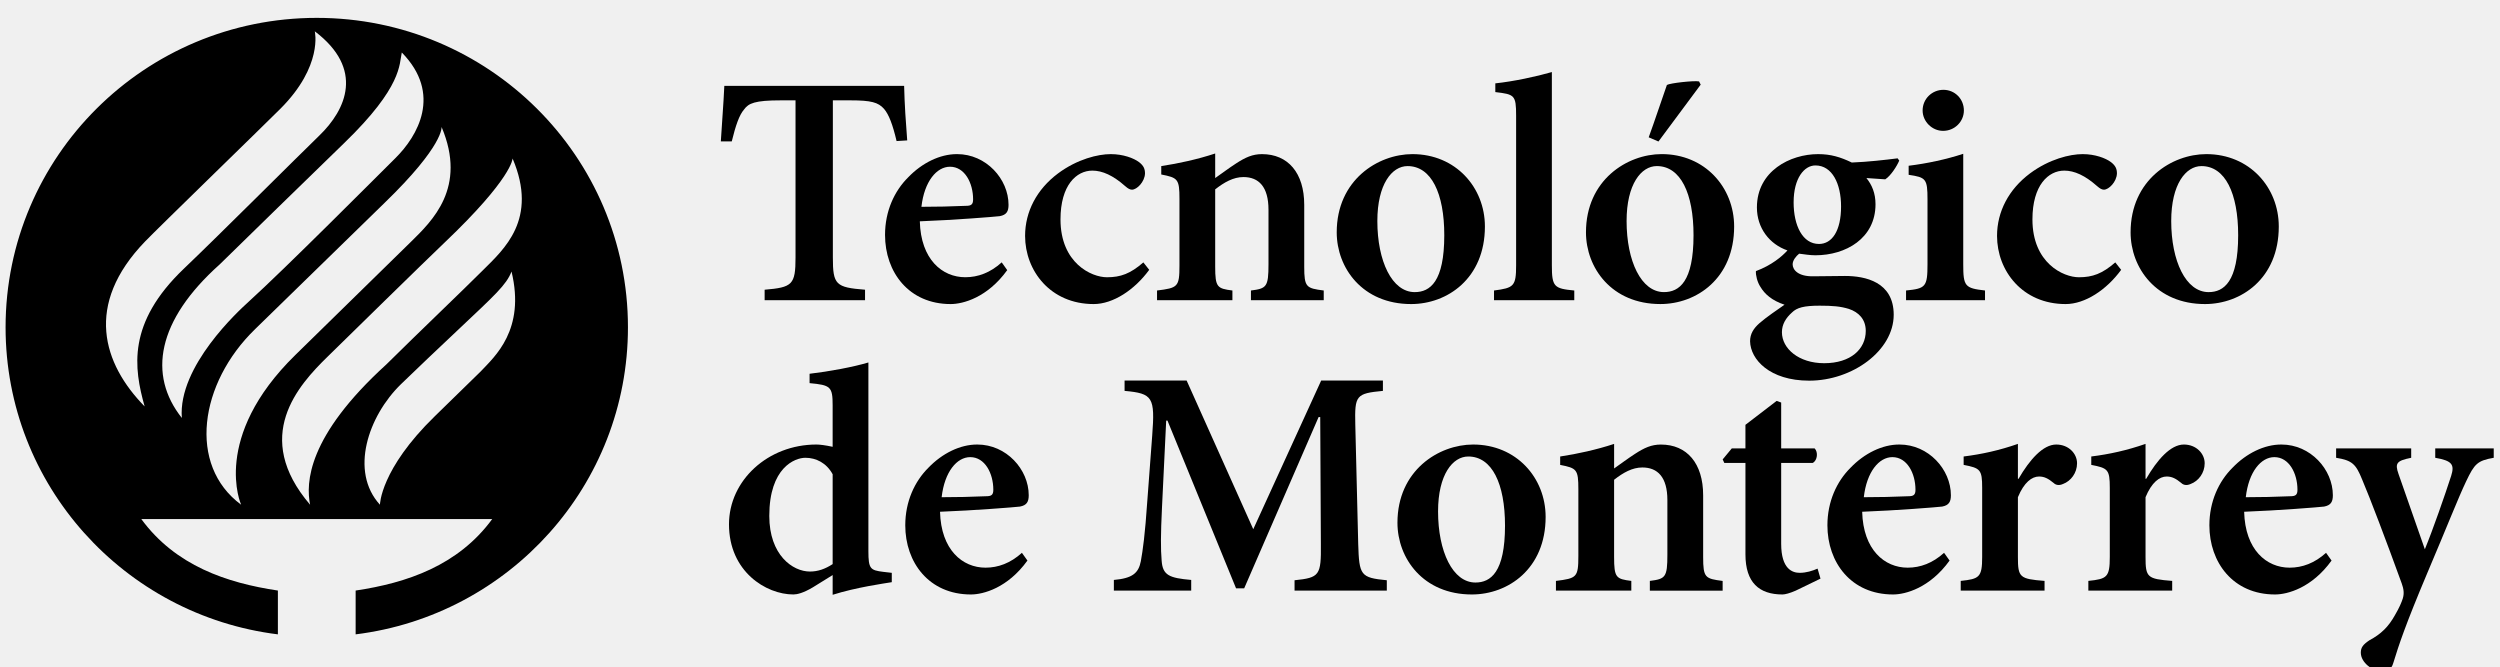
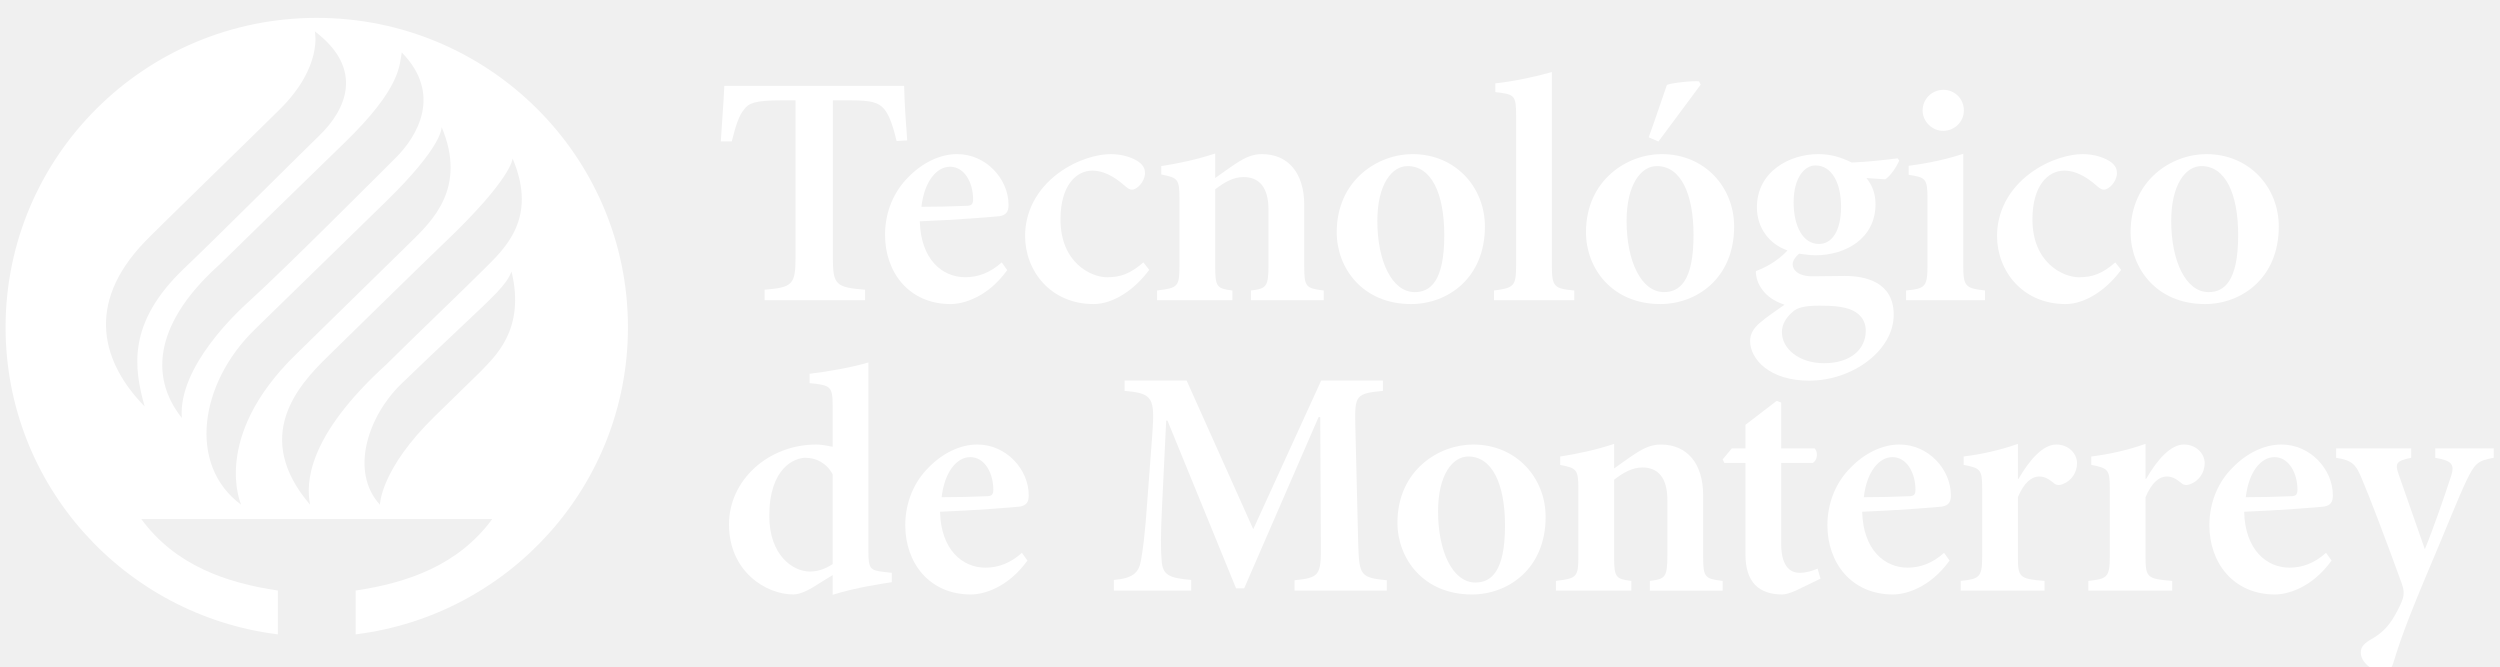
- <svg xmlns="http://www.w3.org/2000/svg" width="195" height="52" version="1.1" class="logo">
+ <svg xmlns="http://www.w3.org/2000/svg" width="195" height="52" version="1.1">
  <g>
    <g fill-rule="evenodd" id="Page-1">
      <g id="header-left">
        <g id="Menu-principal">
          <g id="logo">
-             <path id="imagotipo" d="m37.657,21.089c-1.646,1.643 -4.908,4.75 -7.525,7.34c-6.178,5.621 -6.277,9.243 -5.944,10.94c-4.548,-5.316 -0.941,-9.3 1.372,-11.556c1.061,-1.04 7.615,-7.464 9.116,-8.891c5.308,-5.049 5.306,-6.56 5.306,-6.56c2.017,4.748 -0.681,7.087 -2.325,8.727l0,0zm-0.157,7.878c-1.615,1.576 -0.967,0.945 -3.584,3.499c-4.257,4.144 -4.281,6.902 -4.281,6.902c-2.376,-2.595 -0.918,-6.91 1.638,-9.399c1.061,-1.037 3.037,-2.901 4.445,-4.231c2.876,-2.715 3.774,-3.51 4.181,-4.557c1.101,4.551 -1.318,6.636 -2.399,7.785l0,0zm-17.619,-3.278c1.179,-1.135 8.686,-8.482 10.12,-9.869c4.651,-4.504 4.442,-5.919 4.442,-5.919c2.008,4.747 -0.744,7.341 -2.4,8.97c-1.804,1.774 -6.369,6.238 -8.998,8.81c-6.603,6.458 -4.237,11.686 -4.237,11.686c-4.193,-3.091 -3.252,-9.474 1.074,-13.678l0,0zm-2.741,-5.069c1.187,-1.166 7.565,-7.389 9.724,-9.478c4.534,-4.39 4.271,-6.134 4.476,-7.048c3.176,3.241 1.227,6.53 -0.496,8.237c-1.509,1.496 -8.591,8.611 -11.47,11.222c-0.733,0.666 -5.501,5.015 -5.191,9.047c-2.661,-3.351 -1.945,-7.599 2.957,-11.98l0,0zm-5.829,-1.779c1.069,-1.107 9.176,-8.974 10.551,-10.35c3.354,-3.349 2.691,-6.049 2.691,-6.049c3.881,2.937 2.454,6.109 0.348,8.138c-1.709,1.654 -7.763,7.711 -10.56,10.378c-4.439,4.242 -3.9,7.745 -3.06,10.743c-3.253,-3.321 -4.729,-7.928 0.03,-12.859l0,0zm13.396,-17.447c-13.405,0 -24.272,10.806 -24.272,24.137c0,12.309 9.266,22.465 21.24,23.949l0,-3.417c-4.001,-0.598 -7.992,-1.946 -10.652,-5.575l27.369,0c-2.661,3.63 -6.652,4.977 -10.652,5.575l0,3.417c11.974,-1.484 21.24,-11.64 21.24,-23.949c0,-13.331 -10.867,-24.137 -24.271,-24.137l0,0z" />
+             <path fill="white" id="imagotipo" d="m37.657,21.089c-1.646,1.643 -4.908,4.75 -7.525,7.34c-6.178,5.621 -6.277,9.243 -5.944,10.94c-4.548,-5.316 -0.941,-9.3 1.372,-11.556c1.061,-1.04 7.615,-7.464 9.116,-8.891c5.308,-5.049 5.306,-6.56 5.306,-6.56c2.017,4.748 -0.681,7.087 -2.325,8.727l0,0zm-0.157,7.878c-1.615,1.576 -0.967,0.945 -3.584,3.499c-4.257,4.144 -4.281,6.902 -4.281,6.902c-2.376,-2.595 -0.918,-6.91 1.638,-9.399c1.061,-1.037 3.037,-2.901 4.445,-4.231c2.876,-2.715 3.774,-3.51 4.181,-4.557c1.101,4.551 -1.318,6.636 -2.399,7.785l0,0zm-17.619,-3.278c1.179,-1.135 8.686,-8.482 10.12,-9.869c4.651,-4.504 4.442,-5.919 4.442,-5.919c2.008,4.747 -0.744,7.341 -2.4,8.97c-1.804,1.774 -6.369,6.238 -8.998,8.81c-6.603,6.458 -4.237,11.686 -4.237,11.686c-4.193,-3.091 -3.252,-9.474 1.074,-13.678l0,0zm-2.741,-5.069c1.187,-1.166 7.565,-7.389 9.724,-9.478c4.534,-4.39 4.271,-6.134 4.476,-7.048c3.176,3.241 1.227,6.53 -0.496,8.237c-1.509,1.496 -8.591,8.611 -11.47,11.222c-0.733,0.666 -5.501,5.015 -5.191,9.047c-2.661,-3.351 -1.945,-7.599 2.957,-11.98l0,0zm-5.829,-1.779c1.069,-1.107 9.176,-8.974 10.551,-10.35c3.354,-3.349 2.691,-6.049 2.691,-6.049c3.881,2.937 2.454,6.109 0.348,8.138c-1.709,1.654 -7.763,7.711 -10.56,10.378c-4.439,4.242 -3.9,7.745 -3.06,10.743c-3.253,-3.321 -4.729,-7.928 0.03,-12.859l0,0zm13.396,-17.447c-13.405,0 -24.272,10.806 -24.272,24.137c0,12.309 9.266,22.465 21.24,23.949l0,-3.417c-4.001,-0.598 -7.992,-1.946 -10.652,-5.575l27.369,0c-2.661,3.63 -6.652,4.977 -10.652,5.575l0,3.417c11.974,-1.484 21.24,-11.64 21.24,-23.949c0,-13.331 -10.867,-24.137 -24.271,-24.137l0,0z" />
            <g id="texto">
-               <path id="Fill-2" d="m71.871,16.131c1.166,0 2.281,-0.026 3.473,-0.076c0.406,0 0.558,-0.101 0.558,-0.504c0,-1.286 -0.659,-2.546 -1.8,-2.546c-1.04,0 -2.003,1.134 -2.231,3.126l0,0zm6.692,4.94c-1.546,2.142 -3.447,2.646 -4.411,2.646c-3.269,0 -5.119,-2.495 -5.119,-5.394c0,-1.866 0.734,-3.428 1.8,-4.487c1.09,-1.134 2.484,-1.815 3.802,-1.815l0.026,0c2.256,0 4.005,1.941 4.005,3.958c0,0.503 -0.152,0.781 -0.685,0.881c-0.43,0.051 -3.548,0.302 -6.235,0.403c0.076,2.975 1.749,4.361 3.548,4.361c0.989,0 1.952,-0.353 2.839,-1.159l0.431,0.605l0,0z" />
-               <path id="Fill-3" d="m89.64,21.046c-1.141,1.562 -2.814,2.671 -4.334,2.671c-3.371,0 -5.349,-2.596 -5.349,-5.318c0,-1.89 0.913,-3.63 2.56,-4.865c1.521,-1.134 3.143,-1.512 4.107,-1.512l0.025,0c0.938,0 1.775,0.303 2.205,0.63c0.355,0.277 0.456,0.529 0.456,0.882c-0.025,0.656 -0.633,1.261 -1.014,1.261c-0.152,0 -0.304,-0.076 -0.533,-0.278c-0.938,-0.831 -1.774,-1.209 -2.56,-1.209c-1.242,0 -2.484,1.134 -2.484,3.806c0,3.403 2.408,4.512 3.624,4.512c1.065,0 1.825,-0.277 2.839,-1.159l0.457,0.58" />
-               <path id="Fill-4" d="m97.573,23.415l0,-0.756c1.217,-0.152 1.369,-0.278 1.369,-2.042l0,-4.259c0,-1.79 -0.76,-2.547 -1.952,-2.547c-0.785,0 -1.495,0.404 -2.205,0.958l0,6.025c0,1.613 0.153,1.713 1.343,1.865l0,0.756l-5.879,0l0,-0.756c1.622,-0.202 1.749,-0.278 1.749,-1.941l0,-5.217c0,-1.538 -0.127,-1.638 -1.42,-1.891l0,-0.655c1.343,-0.202 2.839,-0.53 4.207,-0.983l0,1.916c0.507,-0.354 1.04,-0.757 1.622,-1.135c0.735,-0.479 1.292,-0.731 2.028,-0.731c2.028,0 3.295,1.462 3.295,3.958l0,4.814c0,1.613 0.152,1.689 1.521,1.865l0,0.756l-5.678,0" />
-               <path id="Fill-5" d="m107.433,17.24c0,3.125 1.141,5.545 2.915,5.545c1.192,0 2.306,-0.806 2.306,-4.436c0,-3.277 -1.013,-5.394 -2.864,-5.394c-1.217,0 -2.357,1.411 -2.357,4.285l0,0zm8.39,0.428c0,4.058 -2.94,6.049 -5.754,6.049c-3.802,0 -5.805,-2.823 -5.805,-5.596c0,-4.083 3.219,-6.1 5.906,-6.1c3.371,0 5.653,2.596 5.653,5.646l0,0z" />
-               <path id="Fill-6" d="m116.533,23.415l0,-0.756c1.546,-0.202 1.724,-0.328 1.724,-1.966l0,-11.67c0,-1.613 -0.128,-1.663 -1.622,-1.84l0,-0.681c1.42,-0.151 3.194,-0.529 4.41,-0.882l0,15.073c0,1.689 0.178,1.815 1.749,1.966l0,0.756l-6.261,0" />
-               <path id="Fill-7" d="m128.598,10.711c0.405,-1.084 1.242,-3.604 1.42,-4.084c0.252,-0.151 2.128,-0.353 2.509,-0.277l0.127,0.252l-3.295,4.436l-0.76,-0.327l0,0zm-1.724,6.528c0,3.125 1.14,5.545 2.915,5.545c1.191,0 2.306,-0.806 2.306,-4.436c0,-3.277 -1.014,-5.394 -2.864,-5.394c-1.217,0 -2.357,1.411 -2.357,4.285l0,0zm8.389,0.428c0,4.058 -2.94,6.049 -5.753,6.049c-3.802,0 -5.804,-2.823 -5.804,-5.596c0,-4.083 3.219,-6.1 5.906,-6.1c3.371,0 5.651,2.596 5.651,5.646l0,0z" />
-               <path id="Fill-8" d="m139.902,15.777c0,1.84 0.71,3.252 1.977,3.252c1.014,0 1.724,-1.009 1.724,-2.924c0,-1.764 -0.684,-3.201 -2.002,-3.201c-0.862,0 -1.698,0.984 -1.698,2.873l0,0zm-0.126,8.596c-0.482,0.428 -0.786,0.932 -0.786,1.537c0,1.285 1.318,2.42 3.295,2.42c2.079,0 3.244,-1.109 3.244,-2.521c0,-0.907 -0.558,-1.462 -1.318,-1.714c-0.659,-0.202 -1.268,-0.252 -2.281,-0.252c-1.217,0 -1.774,0.152 -2.154,0.53l0,0zm8.364,-11.847c-0.178,0.429 -0.659,1.185 -1.09,1.462l-1.47,-0.1c0.431,0.529 0.71,1.184 0.71,2.041c0,2.672 -2.332,3.983 -4.689,3.983c-0.431,0 -0.862,-0.076 -1.268,-0.125c-0.253,0.201 -0.507,0.529 -0.507,0.831c0,0.429 0.431,0.958 1.622,0.933c0.862,0 1.648,-0.026 2.459,-0.026c1.572,0 3.802,0.454 3.802,3.025c0,2.798 -3.219,5.142 -6.59,5.142c-3.092,0 -4.588,-1.663 -4.613,-3.075c0,-0.58 0.279,-1.008 0.735,-1.412c0.584,-0.504 1.344,-1.008 1.952,-1.437c-0.988,-0.327 -1.546,-0.832 -1.876,-1.387c-0.254,-0.378 -0.38,-0.932 -0.355,-1.235c1.216,-0.453 2.028,-1.134 2.459,-1.613c-1.394,-0.479 -2.382,-1.74 -2.382,-3.352c0,-2.849 2.611,-4.159 4.765,-4.159l0.025,0c0.963,0 1.723,0.227 2.611,0.655c1.267,-0.05 2.585,-0.202 3.574,-0.327l0.127,0.176l0,0z" />
-               <path id="Fill-9" d="m149.964,8.619c0,-0.908 0.736,-1.613 1.623,-1.613c0.887,0 1.596,0.706 1.596,1.613c0,0.857 -0.709,1.588 -1.622,1.588c-0.862,0 -1.597,-0.731 -1.597,-1.588l0,0zm-1.292,14.795l0,-0.756c1.521,-0.152 1.673,-0.278 1.673,-2.042l0,-5.066c0,-1.613 -0.126,-1.714 -1.47,-1.915l0,-0.706c1.445,-0.177 2.965,-0.505 4.258,-0.933l0,8.62c0,1.714 0.127,1.865 1.698,2.042l0,0.756l-6.159,0l0,0z" />
-               <path id="Fill-10" d="m165.451,21.046c-1.14,1.562 -2.813,2.671 -4.333,2.671c-3.371,0 -5.349,-2.596 -5.349,-5.318c0,-1.89 0.913,-3.63 2.56,-4.865c1.521,-1.134 3.143,-1.512 4.106,-1.512l0.025,0c0.938,0 1.774,0.303 2.205,0.63c0.355,0.277 0.456,0.529 0.456,0.882c-0.025,0.656 -0.634,1.261 -1.014,1.261c-0.152,0 -0.304,-0.076 -0.533,-0.278c-0.938,-0.831 -1.774,-1.209 -2.56,-1.209c-1.242,0 -2.484,1.134 -2.484,3.806c0,3.403 2.408,4.512 3.624,4.512c1.065,0 1.825,-0.277 2.839,-1.159l0.456,0.58" />
-               <path id="Fill-11" d="m169.355,17.24c0,3.125 1.141,5.545 2.915,5.545c1.191,0 2.307,-0.806 2.307,-4.436c0,-3.277 -1.013,-5.394 -2.864,-5.394c-1.217,0 -2.358,1.411 -2.358,4.285l0,0zm8.39,0.428c0,4.058 -2.941,6.049 -5.755,6.049c-3.801,0 -5.804,-2.823 -5.804,-5.596c0,-4.083 3.219,-6.1 5.907,-6.1c3.37,0 5.652,2.596 5.652,5.646l0,0z" />
-               <path id="Fill-12" d="m64.947,36.992c-0.481,-0.882 -1.292,-1.285 -2.129,-1.285c-0.811,0 -2.813,0.756 -2.813,4.538c0,3.05 1.825,4.335 3.168,4.335c0.633,0 1.191,-0.202 1.774,-0.58l0,-7.007l0,0zm4.613,8.418c-0.608,0.101 -2.788,0.404 -4.613,0.984l0,-1.539l-1.546,0.958c-0.76,0.453 -1.242,0.555 -1.521,0.555c-2.129,0 -5.019,-1.79 -5.019,-5.469c0,-3.429 3.041,-6.226 6.818,-6.226c0.254,0 0.684,0.051 1.267,0.177l0,-3.226c0,-1.462 -0.152,-1.588 -1.799,-1.739l0,-0.731c1.521,-0.177 3.422,-0.529 4.588,-0.882l0,14.72c0,1.386 0.152,1.487 1.166,1.613l0.658,0.076l0,0.73l0,0z" />
-               <path id="Fill-13" d="m73.449,38.782c1.166,0 2.281,-0.025 3.472,-0.076c0.406,0 0.558,-0.1 0.558,-0.504c0,-1.286 -0.659,-2.546 -1.8,-2.546c-1.039,0 -2.002,1.134 -2.231,3.125l0,0zm6.692,4.94c-1.546,2.143 -3.447,2.647 -4.41,2.647c-3.269,0 -5.12,-2.495 -5.12,-5.394c0,-1.865 0.735,-3.428 1.799,-4.487c1.09,-1.134 2.484,-1.815 3.802,-1.815l0.025,0c2.256,0 4.004,1.941 4.004,3.958c0,0.504 -0.152,0.782 -0.684,0.882c-0.431,0.051 -3.549,0.302 -6.235,0.404c0.076,2.974 1.749,4.361 3.548,4.361c0.989,0 1.952,-0.354 2.839,-1.159l0.431,0.605l0,0z" />
-               <path id="Fill-14" d="m100.975,46.067l0,-0.807c1.952,-0.201 2.079,-0.378 2.053,-2.823l-0.05,-9.906l-0.127,0l-5.805,13.359l-0.633,0l-5.349,-13.081l-0.101,0l-0.329,6.806c-0.102,2.092 -0.102,3.226 -0.026,4.108c0.076,1.159 0.608,1.361 2.306,1.512l0,0.832l-6.033,0l0,-0.832c1.445,-0.126 1.927,-0.529 2.104,-1.462c0.152,-0.831 0.328,-2.066 0.506,-4.713l0.38,-5.067c0.229,-3.025 0.051,-3.302 -2.154,-3.504l0,-0.806l4.841,0l5.196,11.595l5.298,-11.595l4.815,0l0,0.806c-2.104,0.202 -2.205,0.354 -2.154,2.622l0.228,9.326c0.076,2.445 0.178,2.622 2.23,2.823l0,0.807l-7.198,0" />
-               <path id="Fill-15" d="m112.169,39.891c0,3.126 1.141,5.546 2.915,5.546c1.191,0 2.307,-0.806 2.307,-4.436c0,-3.277 -1.014,-5.394 -2.865,-5.394c-1.217,0 -2.357,1.411 -2.357,4.284l0,0zm8.39,0.429c0,4.058 -2.94,6.049 -5.754,6.049c-3.802,0 -5.804,-2.823 -5.804,-5.596c0,-4.083 3.219,-6.1 5.905,-6.1c3.371,0 5.653,2.597 5.653,5.647l0,0z" />
-               <path id="Fill-16" d="m128.688,46.067l0,-0.757c1.216,-0.151 1.368,-0.277 1.368,-2.041l0,-4.26c0,-1.79 -0.76,-2.546 -1.951,-2.546c-0.786,0 -1.496,0.404 -2.205,0.958l0,6.025c0,1.613 0.152,1.714 1.343,1.865l0,0.757l-5.88,0l0,-0.757c1.622,-0.202 1.749,-0.277 1.749,-1.941l0,-5.217c0,-1.538 -0.126,-1.638 -1.419,-1.891l0,-0.655c1.343,-0.202 2.839,-0.53 4.208,-0.983l0,1.916c0.507,-0.353 1.039,-0.756 1.622,-1.134c0.734,-0.479 1.292,-0.731 2.027,-0.731c2.028,0 3.296,1.462 3.296,3.958l0,4.815c0,1.613 0.152,1.689 1.52,1.865l0,0.757l-5.677,0" />
-               <path id="Fill-17" d="m140.073,46.067c-0.457,0.201 -0.837,0.302 -1.039,0.302c-1.825,0 -2.889,-0.933 -2.889,-3.126l0,-7.133l-1.648,0l-0.128,-0.277l0.71,-0.857l1.065,0l0,-1.84l2.433,-1.865l0.355,0.126l0,3.579l2.61,0c0.279,0.277 0.229,0.933 -0.152,1.134l-2.458,0l0,6.301c0,1.991 0.887,2.269 1.445,2.269c0.506,0 0.988,-0.151 1.394,-0.328l0.228,0.781l-1.926,0.933" />
-               <path id="Fill-18" d="m145.378,38.782c1.166,0 2.281,-0.025 3.472,-0.076c0.405,0 0.557,-0.1 0.557,-0.504c0,-1.286 -0.658,-2.546 -1.8,-2.546c-1.039,0 -2.002,1.134 -2.23,3.125l0,0zm6.691,4.94c-1.546,2.143 -3.447,2.647 -4.41,2.647c-3.27,0 -5.121,-2.495 -5.121,-5.394c0,-1.865 0.735,-3.428 1.8,-4.487c1.09,-1.134 2.484,-1.815 3.802,-1.815l0.025,0c2.256,0 4.005,1.941 4.005,3.958c0,0.504 -0.152,0.782 -0.685,0.882c-0.431,0.051 -3.548,0.302 -6.235,0.404c0.076,2.974 1.749,4.361 3.548,4.361c0.988,0 1.952,-0.354 2.839,-1.159l0.43,0.605l0,0z" />
-               <path id="Fill-19" d="m157.448,37.345c0.862,-1.487 1.901,-2.672 2.94,-2.672c0.964,0 1.622,0.706 1.622,1.462c0,0.756 -0.481,1.387 -1.089,1.613c-0.33,0.151 -0.584,0.076 -0.736,-0.075c-0.431,-0.354 -0.735,-0.505 -1.141,-0.505c-0.558,0 -1.166,0.454 -1.647,1.613l0,4.664c0,1.587 0.126,1.714 2.078,1.865l0,0.757l-6.539,0l0,-0.757c1.444,-0.151 1.673,-0.277 1.673,-1.865l0,-5.394c0,-1.437 -0.152,-1.537 -1.445,-1.79l0,-0.655c1.419,-0.177 2.788,-0.479 4.233,-0.983l0,2.722l0.05,0" />
-               <path id="Fill-20" d="m167.403,37.345c0.861,-1.487 1.901,-2.672 2.94,-2.672c0.963,0 1.622,0.706 1.622,1.462c0,0.756 -0.482,1.387 -1.09,1.613c-0.33,0.151 -0.583,0.076 -0.735,-0.075c-0.432,-0.354 -0.736,-0.505 -1.141,-0.505c-0.558,0 -1.166,0.454 -1.647,1.613l0,4.664c0,1.587 0.126,1.714 2.079,1.865l0,0.757l-6.54,0l0,-0.757c1.445,-0.151 1.673,-0.277 1.673,-1.865l0,-5.394c0,-1.437 -0.152,-1.537 -1.445,-1.79l0,-0.655c1.419,-0.177 2.788,-0.479 4.233,-0.983l0,2.722l0.051,0" />
-               <path id="Fill-21" d="m175.171,38.782c1.166,0 2.282,-0.025 3.473,-0.076c0.406,0 0.558,-0.1 0.558,-0.504c0,-1.286 -0.659,-2.546 -1.801,-2.546c-1.039,0 -2.001,1.134 -2.23,3.125l0,0zm6.692,4.94c-1.547,2.143 -3.447,2.647 -4.411,2.647c-3.269,0 -5.12,-2.495 -5.12,-5.394c0,-1.865 0.734,-3.428 1.799,-4.487c1.09,-1.134 2.484,-1.815 3.803,-1.815l0.024,0c2.256,0 4.005,1.941 4.005,3.958c0,0.504 -0.152,0.782 -0.685,0.882c-0.431,0.051 -3.548,0.302 -6.234,0.404c0.075,2.974 1.748,4.361 3.547,4.361c0.989,0 1.951,-0.354 2.84,-1.159l0.431,0.605l0,0z" />
-               <path id="Fill-23" d="m194.51,35.707c-1.267,0.227 -1.494,0.454 -2.153,1.84c-0.635,1.336 -1.446,3.428 -3.042,7.184c-1.7,4.033 -2.206,5.57 -2.638,6.982c-0.151,0.53 -0.481,0.656 -0.887,0.656c-0.709,0 -1.647,-0.68 -1.647,-1.462c0,-0.403 0.176,-0.63 0.659,-0.958c0.938,-0.503 1.494,-1.058 2.003,-1.966c0.354,-0.605 0.507,-0.983 0.608,-1.285c0.127,-0.403 0.077,-0.756 -0.077,-1.185c-1.215,-3.353 -2.508,-6.755 -3.091,-8.116c-0.483,-1.184 -0.76,-1.487 -2.028,-1.689l0,-0.731l5.856,0l0,0.731c-1.116,0.227 -1.292,0.404 -0.989,1.261l2.054,5.873c0.633,-1.538 1.571,-4.234 2.052,-5.722c0.279,-0.883 0.077,-1.185 -1.241,-1.412l0,-0.731l4.562,0l0,0.731" />
-               <path id="Fill-25" d="m56.497,6.696c-0.066,1.492 -0.186,2.851 -0.272,4.331l0.853,0c0.302,-1.228 0.578,-2.047 0.955,-2.483c0.352,-0.488 0.828,-0.717 2.888,-0.717l1.13,0l0,12.262c0,2.124 -0.252,2.328 -2.41,2.509l0,0.818l7.832,0l0,-0.818c-2.284,-0.181 -2.51,-0.385 -2.51,-2.509l0,-12.262l1.355,0c1.633,0 2.184,0.154 2.637,0.665c0.376,0.437 0.677,1.229 0.978,2.51l0.829,-0.051c-0.104,-1.325 -0.208,-2.842 -0.24,-4.254l-14.024,0" />
+               <path fill="white" id="Fill-2" d="m71.871,16.131c1.166,0 2.281,-0.026 3.473,-0.076c0.406,0 0.558,-0.101 0.558,-0.504c0,-1.286 -0.659,-2.546 -1.8,-2.546c-1.04,0 -2.003,1.134 -2.231,3.126l0,0zm6.692,4.94c-1.546,2.142 -3.447,2.646 -4.411,2.646c-3.269,0 -5.119,-2.495 -5.119,-5.394c0,-1.866 0.734,-3.428 1.8,-4.487c1.09,-1.134 2.484,-1.815 3.802,-1.815l0.026,0c2.256,0 4.005,1.941 4.005,3.958c0,0.503 -0.152,0.781 -0.685,0.881c-0.43,0.051 -3.548,0.302 -6.235,0.403c0.076,2.975 1.749,4.361 3.548,4.361c0.989,0 1.952,-0.353 2.839,-1.159l0.431,0.605l0,0z" />
+               <path fill="white" id="Fill-3" d="m89.64,21.046c-1.141,1.562 -2.814,2.671 -4.334,2.671c-3.371,0 -5.349,-2.596 -5.349,-5.318c0,-1.89 0.913,-3.63 2.56,-4.865c1.521,-1.134 3.143,-1.512 4.107,-1.512l0.025,0c0.938,0 1.775,0.303 2.205,0.63c0.355,0.277 0.456,0.529 0.456,0.882c-0.025,0.656 -0.633,1.261 -1.014,1.261c-0.152,0 -0.304,-0.076 -0.533,-0.278c-0.938,-0.831 -1.774,-1.209 -2.56,-1.209c-1.242,0 -2.484,1.134 -2.484,3.806c0,3.403 2.408,4.512 3.624,4.512c1.065,0 1.825,-0.277 2.839,-1.159l0.457,0.58" />
+               <path fill="white" id="Fill-4" d="m97.573,23.415l0,-0.756c1.217,-0.152 1.369,-0.278 1.369,-2.042l0,-4.259c0,-1.79 -0.76,-2.547 -1.952,-2.547c-0.785,0 -1.495,0.404 -2.205,0.958l0,6.025c0,1.613 0.153,1.713 1.343,1.865l0,0.756l-5.879,0l0,-0.756c1.622,-0.202 1.749,-0.278 1.749,-1.941l0,-5.217c0,-1.538 -0.127,-1.638 -1.42,-1.891l0,-0.655c1.343,-0.202 2.839,-0.53 4.207,-0.983l0,1.916c0.507,-0.354 1.04,-0.757 1.622,-1.135c0.735,-0.479 1.292,-0.731 2.028,-0.731c2.028,0 3.295,1.462 3.295,3.958l0,4.814c0,1.613 0.152,1.689 1.521,1.865l0,0.756l-5.678,0" />
+               <path fill="white" id="Fill-5" d="m107.433,17.24c0,3.125 1.141,5.545 2.915,5.545c1.192,0 2.306,-0.806 2.306,-4.436c0,-3.277 -1.013,-5.394 -2.864,-5.394c-1.217,0 -2.357,1.411 -2.357,4.285l0,0zm8.39,0.428c0,4.058 -2.94,6.049 -5.754,6.049c-3.802,0 -5.805,-2.823 -5.805,-5.596c0,-4.083 3.219,-6.1 5.906,-6.1c3.371,0 5.653,2.596 5.653,5.646l0,0z" />
+               <path fill="white" id="Fill-6" d="m116.533,23.415l0,-0.756c1.546,-0.202 1.724,-0.328 1.724,-1.966l0,-11.67c0,-1.613 -0.128,-1.663 -1.622,-1.84l0,-0.681c1.42,-0.151 3.194,-0.529 4.41,-0.882l0,15.073c0,1.689 0.178,1.815 1.749,1.966l0,0.756l-6.261,0" />
+               <path fill="white" id="Fill-7" d="m128.598,10.711c0.405,-1.084 1.242,-3.604 1.42,-4.084c0.252,-0.151 2.128,-0.353 2.509,-0.277l0.127,0.252l-3.295,4.436l-0.76,-0.327l0,0zm-1.724,6.528c0,3.125 1.14,5.545 2.915,5.545c1.191,0 2.306,-0.806 2.306,-4.436c0,-3.277 -1.014,-5.394 -2.864,-5.394c-1.217,0 -2.357,1.411 -2.357,4.285l0,0zm8.389,0.428c0,4.058 -2.94,6.049 -5.753,6.049c-3.802,0 -5.804,-2.823 -5.804,-5.596c0,-4.083 3.219,-6.1 5.906,-6.1c3.371,0 5.651,2.596 5.651,5.646l0,0z" />
+               <path fill="white" id="Fill-8" d="m139.902,15.777c0,1.84 0.71,3.252 1.977,3.252c1.014,0 1.724,-1.009 1.724,-2.924c0,-1.764 -0.684,-3.201 -2.002,-3.201c-0.862,0 -1.698,0.984 -1.698,2.873l0,0zm-0.126,8.596c-0.482,0.428 -0.786,0.932 -0.786,1.537c0,1.285 1.318,2.42 3.295,2.42c2.079,0 3.244,-1.109 3.244,-2.521c0,-0.907 -0.558,-1.462 -1.318,-1.714c-0.659,-0.202 -1.268,-0.252 -2.281,-0.252c-1.217,0 -1.774,0.152 -2.154,0.53l0,0zm8.364,-11.847c-0.178,0.429 -0.659,1.185 -1.09,1.462l-1.47,-0.1c0.431,0.529 0.71,1.184 0.71,2.041c0,2.672 -2.332,3.983 -4.689,3.983c-0.431,0 -0.862,-0.076 -1.268,-0.125c-0.253,0.201 -0.507,0.529 -0.507,0.831c0,0.429 0.431,0.958 1.622,0.933c0.862,0 1.648,-0.026 2.459,-0.026c1.572,0 3.802,0.454 3.802,3.025c0,2.798 -3.219,5.142 -6.59,5.142c-3.092,0 -4.588,-1.663 -4.613,-3.075c0,-0.58 0.279,-1.008 0.735,-1.412c0.584,-0.504 1.344,-1.008 1.952,-1.437c-0.988,-0.327 -1.546,-0.832 -1.876,-1.387c-0.254,-0.378 -0.38,-0.932 -0.355,-1.235c1.216,-0.453 2.028,-1.134 2.459,-1.613c-1.394,-0.479 -2.382,-1.74 -2.382,-3.352c0,-2.849 2.611,-4.159 4.765,-4.159l0.025,0c0.963,0 1.723,0.227 2.611,0.655c1.267,-0.05 2.585,-0.202 3.574,-0.327l0.127,0.176l0,0z" />
+               <path fill="white" id="Fill-9" d="m149.964,8.619c0,-0.908 0.736,-1.613 1.623,-1.613c0.887,0 1.596,0.706 1.596,1.613c0,0.857 -0.709,1.588 -1.622,1.588c-0.862,0 -1.597,-0.731 -1.597,-1.588l0,0zm-1.292,14.795l0,-0.756c1.521,-0.152 1.673,-0.278 1.673,-2.042l0,-5.066c0,-1.613 -0.126,-1.714 -1.47,-1.915l0,-0.706c1.445,-0.177 2.965,-0.505 4.258,-0.933l0,8.62c0,1.714 0.127,1.865 1.698,2.042l0,0.756l-6.159,0l0,0z" />
+               <path fill="white" id="Fill-10" d="m165.451,21.046c-1.14,1.562 -2.813,2.671 -4.333,2.671c-3.371,0 -5.349,-2.596 -5.349,-5.318c0,-1.89 0.913,-3.63 2.56,-4.865c1.521,-1.134 3.143,-1.512 4.106,-1.512l0.025,0c0.938,0 1.774,0.303 2.205,0.63c0.355,0.277 0.456,0.529 0.456,0.882c-0.025,0.656 -0.634,1.261 -1.014,1.261c-0.152,0 -0.304,-0.076 -0.533,-0.278c-0.938,-0.831 -1.774,-1.209 -2.56,-1.209c-1.242,0 -2.484,1.134 -2.484,3.806c0,3.403 2.408,4.512 3.624,4.512c1.065,0 1.825,-0.277 2.839,-1.159l0.456,0.58" />
+               <path fill="white" id="Fill-11" d="m169.355,17.24c0,3.125 1.141,5.545 2.915,5.545c1.191,0 2.307,-0.806 2.307,-4.436c0,-3.277 -1.013,-5.394 -2.864,-5.394c-1.217,0 -2.358,1.411 -2.358,4.285l0,0zm8.39,0.428c0,4.058 -2.941,6.049 -5.755,6.049c-3.801,0 -5.804,-2.823 -5.804,-5.596c0,-4.083 3.219,-6.1 5.907,-6.1c3.37,0 5.652,2.596 5.652,5.646l0,0z" />
+               <path fill="white" id="Fill-12" d="m64.947,36.992c-0.481,-0.882 -1.292,-1.285 -2.129,-1.285c-0.811,0 -2.813,0.756 -2.813,4.538c0,3.05 1.825,4.335 3.168,4.335c0.633,0 1.191,-0.202 1.774,-0.58l0,-7.007l0,0zm4.613,8.418c-0.608,0.101 -2.788,0.404 -4.613,0.984l0,-1.539l-1.546,0.958c-0.76,0.453 -1.242,0.555 -1.521,0.555c-2.129,0 -5.019,-1.79 -5.019,-5.469c0,-3.429 3.041,-6.226 6.818,-6.226c0.254,0 0.684,0.051 1.267,0.177l0,-3.226c0,-1.462 -0.152,-1.588 -1.799,-1.739l0,-0.731c1.521,-0.177 3.422,-0.529 4.588,-0.882l0,14.72c0,1.386 0.152,1.487 1.166,1.613l0.658,0.076l0,0.73l0,0z" />
+               <path fill="white" id="Fill-13" d="m73.449,38.782c1.166,0 2.281,-0.025 3.472,-0.076c0.406,0 0.558,-0.1 0.558,-0.504c0,-1.286 -0.659,-2.546 -1.8,-2.546c-1.039,0 -2.002,1.134 -2.231,3.125l0,0zm6.692,4.94c-1.546,2.143 -3.447,2.647 -4.41,2.647c-3.269,0 -5.12,-2.495 -5.12,-5.394c0,-1.865 0.735,-3.428 1.799,-4.487c1.09,-1.134 2.484,-1.815 3.802,-1.815l0.025,0c2.256,0 4.004,1.941 4.004,3.958c0,0.504 -0.152,0.782 -0.684,0.882c-0.431,0.051 -3.549,0.302 -6.235,0.404c0.076,2.974 1.749,4.361 3.548,4.361c0.989,0 1.952,-0.354 2.839,-1.159l0.431,0.605l0,0z" />
+               <path fill="white" id="Fill-14" d="m100.975,46.067l0,-0.807c1.952,-0.201 2.079,-0.378 2.053,-2.823l-0.05,-9.906l-0.127,0l-5.805,13.359l-0.633,0l-5.349,-13.081l-0.101,0l-0.329,6.806c-0.102,2.092 -0.102,3.226 -0.026,4.108c0.076,1.159 0.608,1.361 2.306,1.512l0,0.832l-6.033,0l0,-0.832c1.445,-0.126 1.927,-0.529 2.104,-1.462c0.152,-0.831 0.328,-2.066 0.506,-4.713l0.38,-5.067c0.229,-3.025 0.051,-3.302 -2.154,-3.504l0,-0.806l4.841,0l5.196,11.595l5.298,-11.595l4.815,0l0,0.806c-2.104,0.202 -2.205,0.354 -2.154,2.622l0.228,9.326c0.076,2.445 0.178,2.622 2.23,2.823l0,0.807l-7.198,0" />
+               <path fill="white" id="Fill-15" d="m112.169,39.891c0,3.126 1.141,5.546 2.915,5.546c1.191,0 2.307,-0.806 2.307,-4.436c0,-3.277 -1.014,-5.394 -2.865,-5.394c-1.217,0 -2.357,1.411 -2.357,4.284l0,0zm8.39,0.429c0,4.058 -2.94,6.049 -5.754,6.049c-3.802,0 -5.804,-2.823 -5.804,-5.596c0,-4.083 3.219,-6.1 5.905,-6.1c3.371,0 5.653,2.597 5.653,5.647l0,0z" />
+               <path fill="white" id="Fill-16" d="m128.688,46.067l0,-0.757c1.216,-0.151 1.368,-0.277 1.368,-2.041l0,-4.26c0,-1.79 -0.76,-2.546 -1.951,-2.546c-0.786,0 -1.496,0.404 -2.205,0.958l0,6.025c0,1.613 0.152,1.714 1.343,1.865l0,0.757l-5.88,0l0,-0.757c1.622,-0.202 1.749,-0.277 1.749,-1.941l0,-5.217c0,-1.538 -0.126,-1.638 -1.419,-1.891l0,-0.655c1.343,-0.202 2.839,-0.53 4.208,-0.983l0,1.916c0.507,-0.353 1.039,-0.756 1.622,-1.134c0.734,-0.479 1.292,-0.731 2.027,-0.731c2.028,0 3.296,1.462 3.296,3.958l0,4.815c0,1.613 0.152,1.689 1.52,1.865l0,0.757l-5.677,0" />
+               <path fill="white" id="Fill-17" d="m140.073,46.067c-0.457,0.201 -0.837,0.302 -1.039,0.302c-1.825,0 -2.889,-0.933 -2.889,-3.126l0,-7.133l-1.648,0l-0.128,-0.277l0.71,-0.857l1.065,0l0,-1.84l2.433,-1.865l0.355,0.126l0,3.579l2.61,0c0.279,0.277 0.229,0.933 -0.152,1.134l-2.458,0l0,6.301c0,1.991 0.887,2.269 1.445,2.269c0.506,0 0.988,-0.151 1.394,-0.328l0.228,0.781l-1.926,0.933" />
+               <path fill="white" id="Fill-18" d="m145.378,38.782c1.166,0 2.281,-0.025 3.472,-0.076c0.405,0 0.557,-0.1 0.557,-0.504c0,-1.286 -0.658,-2.546 -1.8,-2.546c-1.039,0 -2.002,1.134 -2.23,3.125l0,0zm6.691,4.94c-1.546,2.143 -3.447,2.647 -4.41,2.647c-3.27,0 -5.121,-2.495 -5.121,-5.394c0,-1.865 0.735,-3.428 1.8,-4.487c1.09,-1.134 2.484,-1.815 3.802,-1.815l0.025,0c2.256,0 4.005,1.941 4.005,3.958c0,0.504 -0.152,0.782 -0.685,0.882c-0.431,0.051 -3.548,0.302 -6.235,0.404c0.076,2.974 1.749,4.361 3.548,4.361c0.988,0 1.952,-0.354 2.839,-1.159l0.43,0.605l0,0z" />
+               <path fill="white" id="Fill-19" d="m157.448,37.345c0.862,-1.487 1.901,-2.672 2.94,-2.672c0.964,0 1.622,0.706 1.622,1.462c0,0.756 -0.481,1.387 -1.089,1.613c-0.33,0.151 -0.584,0.076 -0.736,-0.075c-0.431,-0.354 -0.735,-0.505 -1.141,-0.505c-0.558,0 -1.166,0.454 -1.647,1.613l0,4.664c0,1.587 0.126,1.714 2.078,1.865l0,0.757l-6.539,0l0,-0.757c1.444,-0.151 1.673,-0.277 1.673,-1.865l0,-5.394c0,-1.437 -0.152,-1.537 -1.445,-1.79l0,-0.655c1.419,-0.177 2.788,-0.479 4.233,-0.983l0,2.722l0.05,0" />
+               <path fill="white" id="Fill-20" d="m167.403,37.345c0.861,-1.487 1.901,-2.672 2.94,-2.672c0.963,0 1.622,0.706 1.622,1.462c0,0.756 -0.482,1.387 -1.09,1.613c-0.33,0.151 -0.583,0.076 -0.735,-0.075c-0.432,-0.354 -0.736,-0.505 -1.141,-0.505c-0.558,0 -1.166,0.454 -1.647,1.613l0,4.664c0,1.587 0.126,1.714 2.079,1.865l0,0.757l-6.54,0l0,-0.757c1.445,-0.151 1.673,-0.277 1.673,-1.865l0,-5.394c0,-1.437 -0.152,-1.537 -1.445,-1.79l0,-0.655c1.419,-0.177 2.788,-0.479 4.233,-0.983l0,2.722l0.051,0" />
+               <path fill="white" id="Fill-21" d="m175.171,38.782c1.166,0 2.282,-0.025 3.473,-0.076c0.406,0 0.558,-0.1 0.558,-0.504c0,-1.286 -0.659,-2.546 -1.801,-2.546c-1.039,0 -2.001,1.134 -2.23,3.125l0,0zm6.692,4.94c-1.547,2.143 -3.447,2.647 -4.411,2.647c-3.269,0 -5.12,-2.495 -5.12,-5.394c0,-1.865 0.734,-3.428 1.799,-4.487c1.09,-1.134 2.484,-1.815 3.803,-1.815l0.024,0c2.256,0 4.005,1.941 4.005,3.958c0,0.504 -0.152,0.782 -0.685,0.882c-0.431,0.051 -3.548,0.302 -6.234,0.404c0.075,2.974 1.748,4.361 3.547,4.361c0.989,0 1.951,-0.354 2.84,-1.159l0.431,0.605l0,0z" />
+               <path fill="white" id="Fill-23" d="m194.51,35.707c-1.267,0.227 -1.494,0.454 -2.153,1.84c-0.635,1.336 -1.446,3.428 -3.042,7.184c-1.7,4.033 -2.206,5.57 -2.638,6.982c-0.151,0.53 -0.481,0.656 -0.887,0.656c-0.709,0 -1.647,-0.68 -1.647,-1.462c0,-0.403 0.176,-0.63 0.659,-0.958c0.938,-0.503 1.494,-1.058 2.003,-1.966c0.354,-0.605 0.507,-0.983 0.608,-1.285c0.127,-0.403 0.077,-0.756 -0.077,-1.185c-1.215,-3.353 -2.508,-6.755 -3.091,-8.116c-0.483,-1.184 -0.76,-1.487 -2.028,-1.689l0,-0.731l5.856,0l0,0.731c-1.116,0.227 -1.292,0.404 -0.989,1.261l2.054,5.873c0.633,-1.538 1.571,-4.234 2.052,-5.722c0.279,-0.883 0.077,-1.185 -1.241,-1.412l0,-0.731l4.562,0l0,0.731" />
+               <path fill="white" id="Fill-25" d="m56.497,6.696c-0.066,1.492 -0.186,2.851 -0.272,4.331l0.853,0c0.302,-1.228 0.578,-2.047 0.955,-2.483c0.352,-0.488 0.828,-0.717 2.888,-0.717l1.13,0l0,12.262c0,2.124 -0.252,2.328 -2.41,2.509l0,0.818l7.832,0l0,-0.818c-2.284,-0.181 -2.51,-0.385 -2.51,-2.509l0,-12.262l1.355,0c1.633,0 2.184,0.154 2.637,0.665c0.376,0.437 0.677,1.229 0.978,2.51l0.829,-0.051c-0.104,-1.325 -0.208,-2.842 -0.24,-4.254l-14.024,0" />
            </g>
          </g>
        </g>
      </g>
    </g>
  </g>
</svg>
